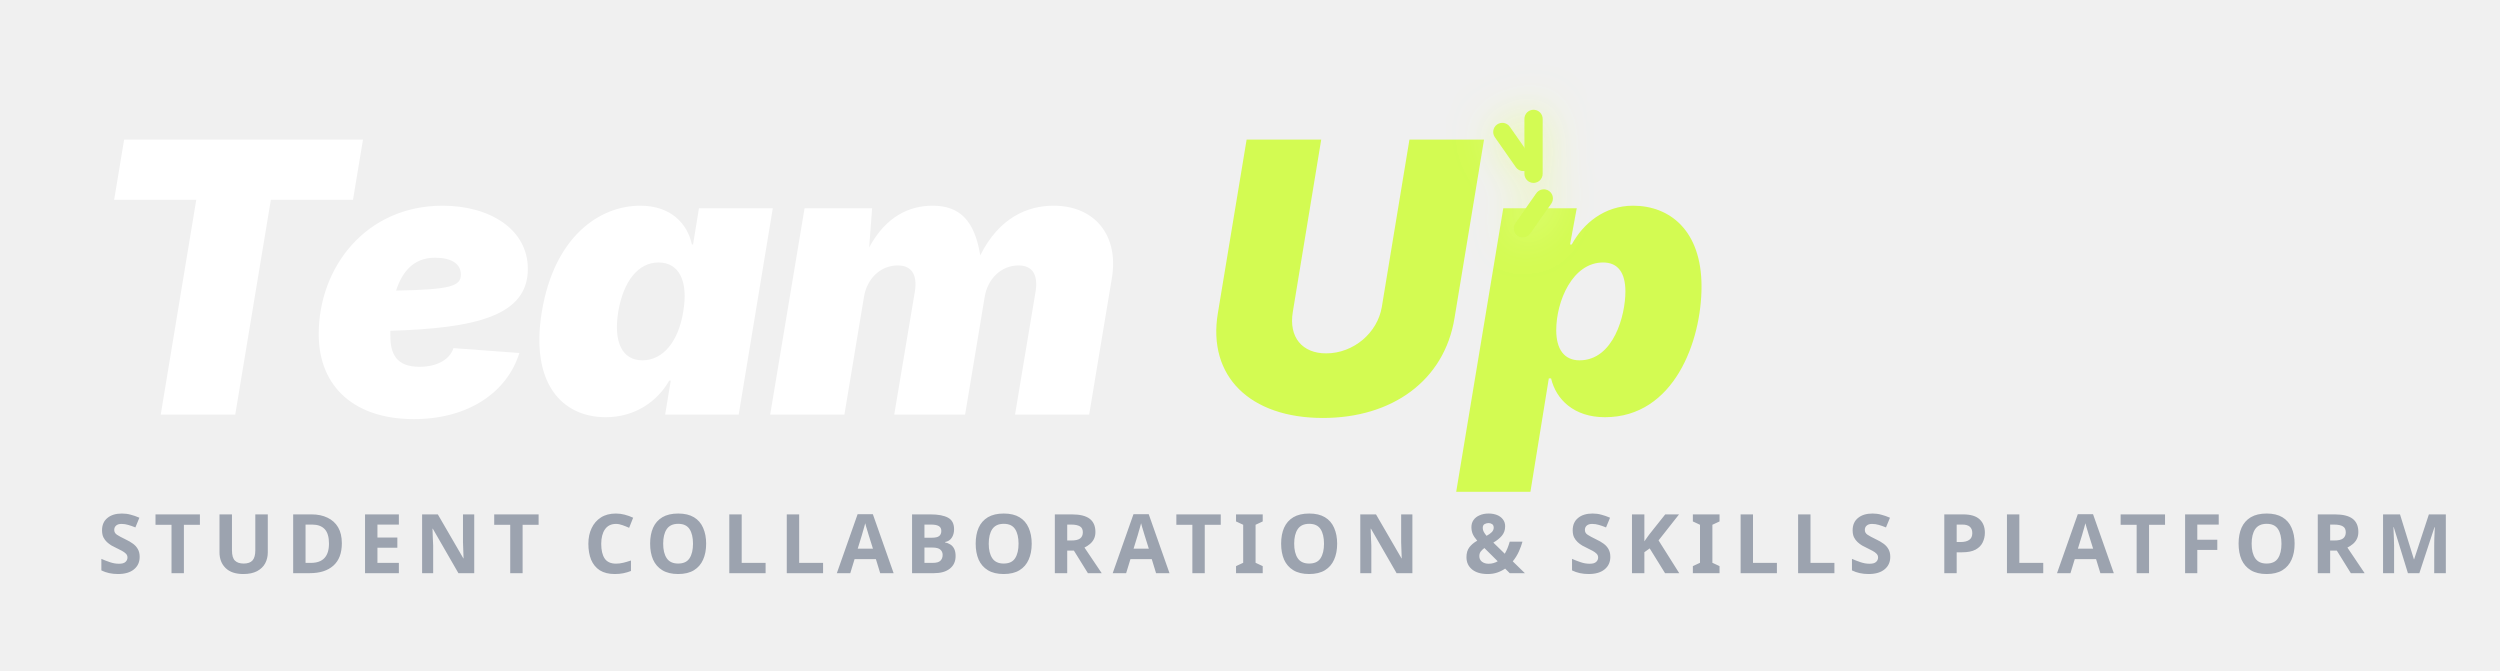
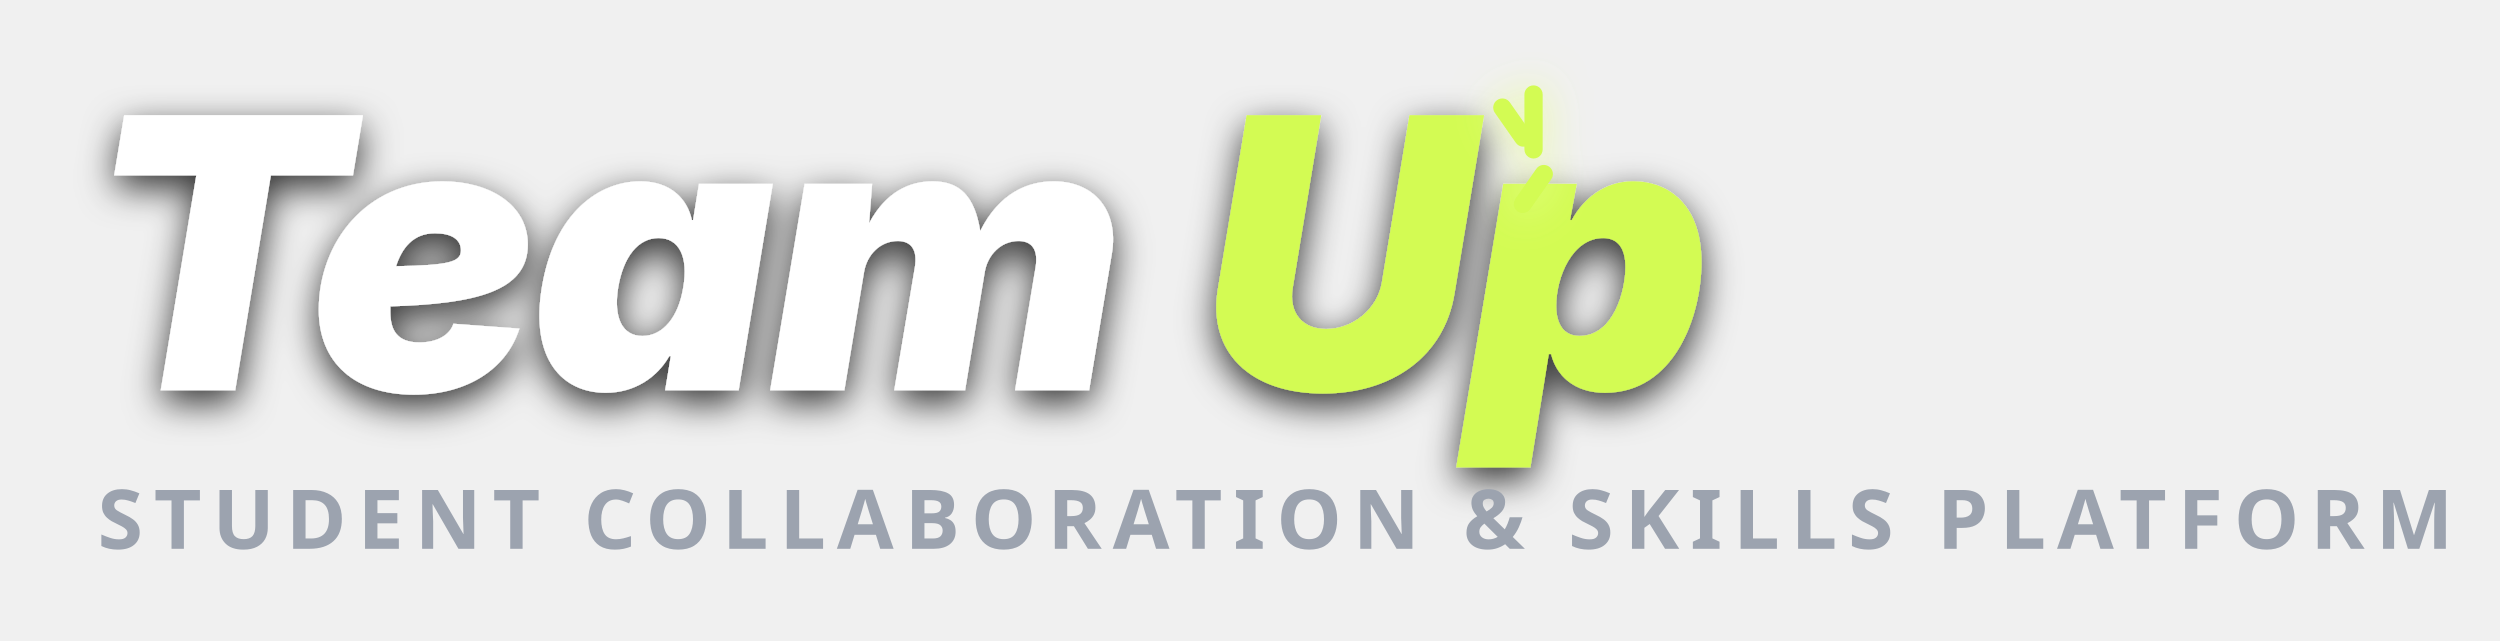
- <svg xmlns="http://www.w3.org/2000/svg" viewBox="0 0 410 110" width="410" height="110" fill="none">
+ <svg xmlns="http://www.w3.org/2000/svg" viewBox="0 0 410 105" width="410" height="105" fill="none">
  <defs>
    <filter id="lime-glow" x="-20%" y="-30%" width="140%" height="160%">
-       <feGaussianBlur stdDeviation="6" result="blur" />
-       <feColorMatrix type="matrix" values="         0 0 0 0 0.827         0 0 0 0 0.984         0 0 0 0 0.322         0 0 0 0.7 0" in="blur" result="glow" />
+       <feGaussianBlur stdDeviation="5" result="blur" />
+       <feColorMatrix type="matrix" values="         0 0 0 0 0.827         0 0 0 0 0.984         0 0 0 0 0.322         0 0 0 0.75 0" in="blur" result="glow" />
      <feMerge>
        <feMergeNode in="glow" />
        <feMergeNode in="SourceGraphic" />
      </feMerge>
    </filter>
    <filter id="ray-glow" x="-40%" y="-40%" width="180%" height="180%">
      <feGaussianBlur stdDeviation="3.5" result="blurRay" />
-       <feColorMatrix type="matrix" values="         0 0 0 0 0.827         0 0 0 0 0.984         0 0 0 0 0.322         0 0 0 0.9 0" in="blurRay" result="glowRay" />
+       <feColorMatrix type="matrix" values="         0 0 0 0 0.827         0 0 0 0 0.984         0 0 0 0 0.322         0 0 0 0.95 0" in="blurRay" result="glowRay" />
      <feMerge>
        <feMergeNode in="glowRay" />
        <feMergeNode in="SourceGraphic" />
      </feMerge>
    </filter>
+     <filter id="text-shadow" x="-10%" y="-20%" width="120%" height="140%">
+       <feDropShadow dx="0" dy="2" stdDeviation="3" flood-color="#000000" flood-opacity="0.8" />
+     </filter>
  </defs>
-   <text x="14" y="68" font-family="'Barlow Condensed', 'Plus Jakarta Sans', -apple-system, sans-serif" font-weight="900" font-style="italic" font-size="62" letter-spacing="-1">
-     <tspan fill="#ffffff">Team</tspan>
-     <tspan fill="#d3fb52" filter="url(#lime-glow)">Up</tspan>
-   </text>
-   <g transform="translate(242, 18)" filter="url(#ray-glow)">
+   <g filter="url(#text-shadow)">
+     <text x="14" y="64" font-family="'Barlow Condensed', 'Plus Jakarta Sans', -apple-system, sans-serif" font-weight="900" font-style="italic" font-size="62" letter-spacing="-1">
+       <tspan fill="#ffffff">Team</tspan>
+       <tspan fill="#d3fb52" filter="url(#lime-glow)">Up</tspan>
+     </text>
+   </g>
+   <g transform="translate(242, 14)" filter="url(#ray-glow)">
    <rect x="0" y="4" width="3" height="9" rx="1.5" fill="#d3fb52" transform="rotate(-35)" />
    <rect x="8" y="0" width="3" height="12" rx="1.5" fill="#d3fb52" />
    <rect x="16" y="4" width="3" height="9" rx="1.5" fill="#d3fb52" transform="rotate(35)" />
  </g>
-   <text x="16" y="94" font-family="'DM Sans', 'Plus Jakarta Sans', sans-serif" font-weight="600" font-size="13.5" fill="#9ca3af" letter-spacing="1.8">
+   <text x="16" y="90" font-family="'DM Sans', 'Plus Jakarta Sans', sans-serif" font-weight="600" font-size="13.5" fill="#9ca3af" letter-spacing="1.8">
    STUDENT COLLABORATION &amp; SKILLS PLATFORM
  </text>
</svg>
